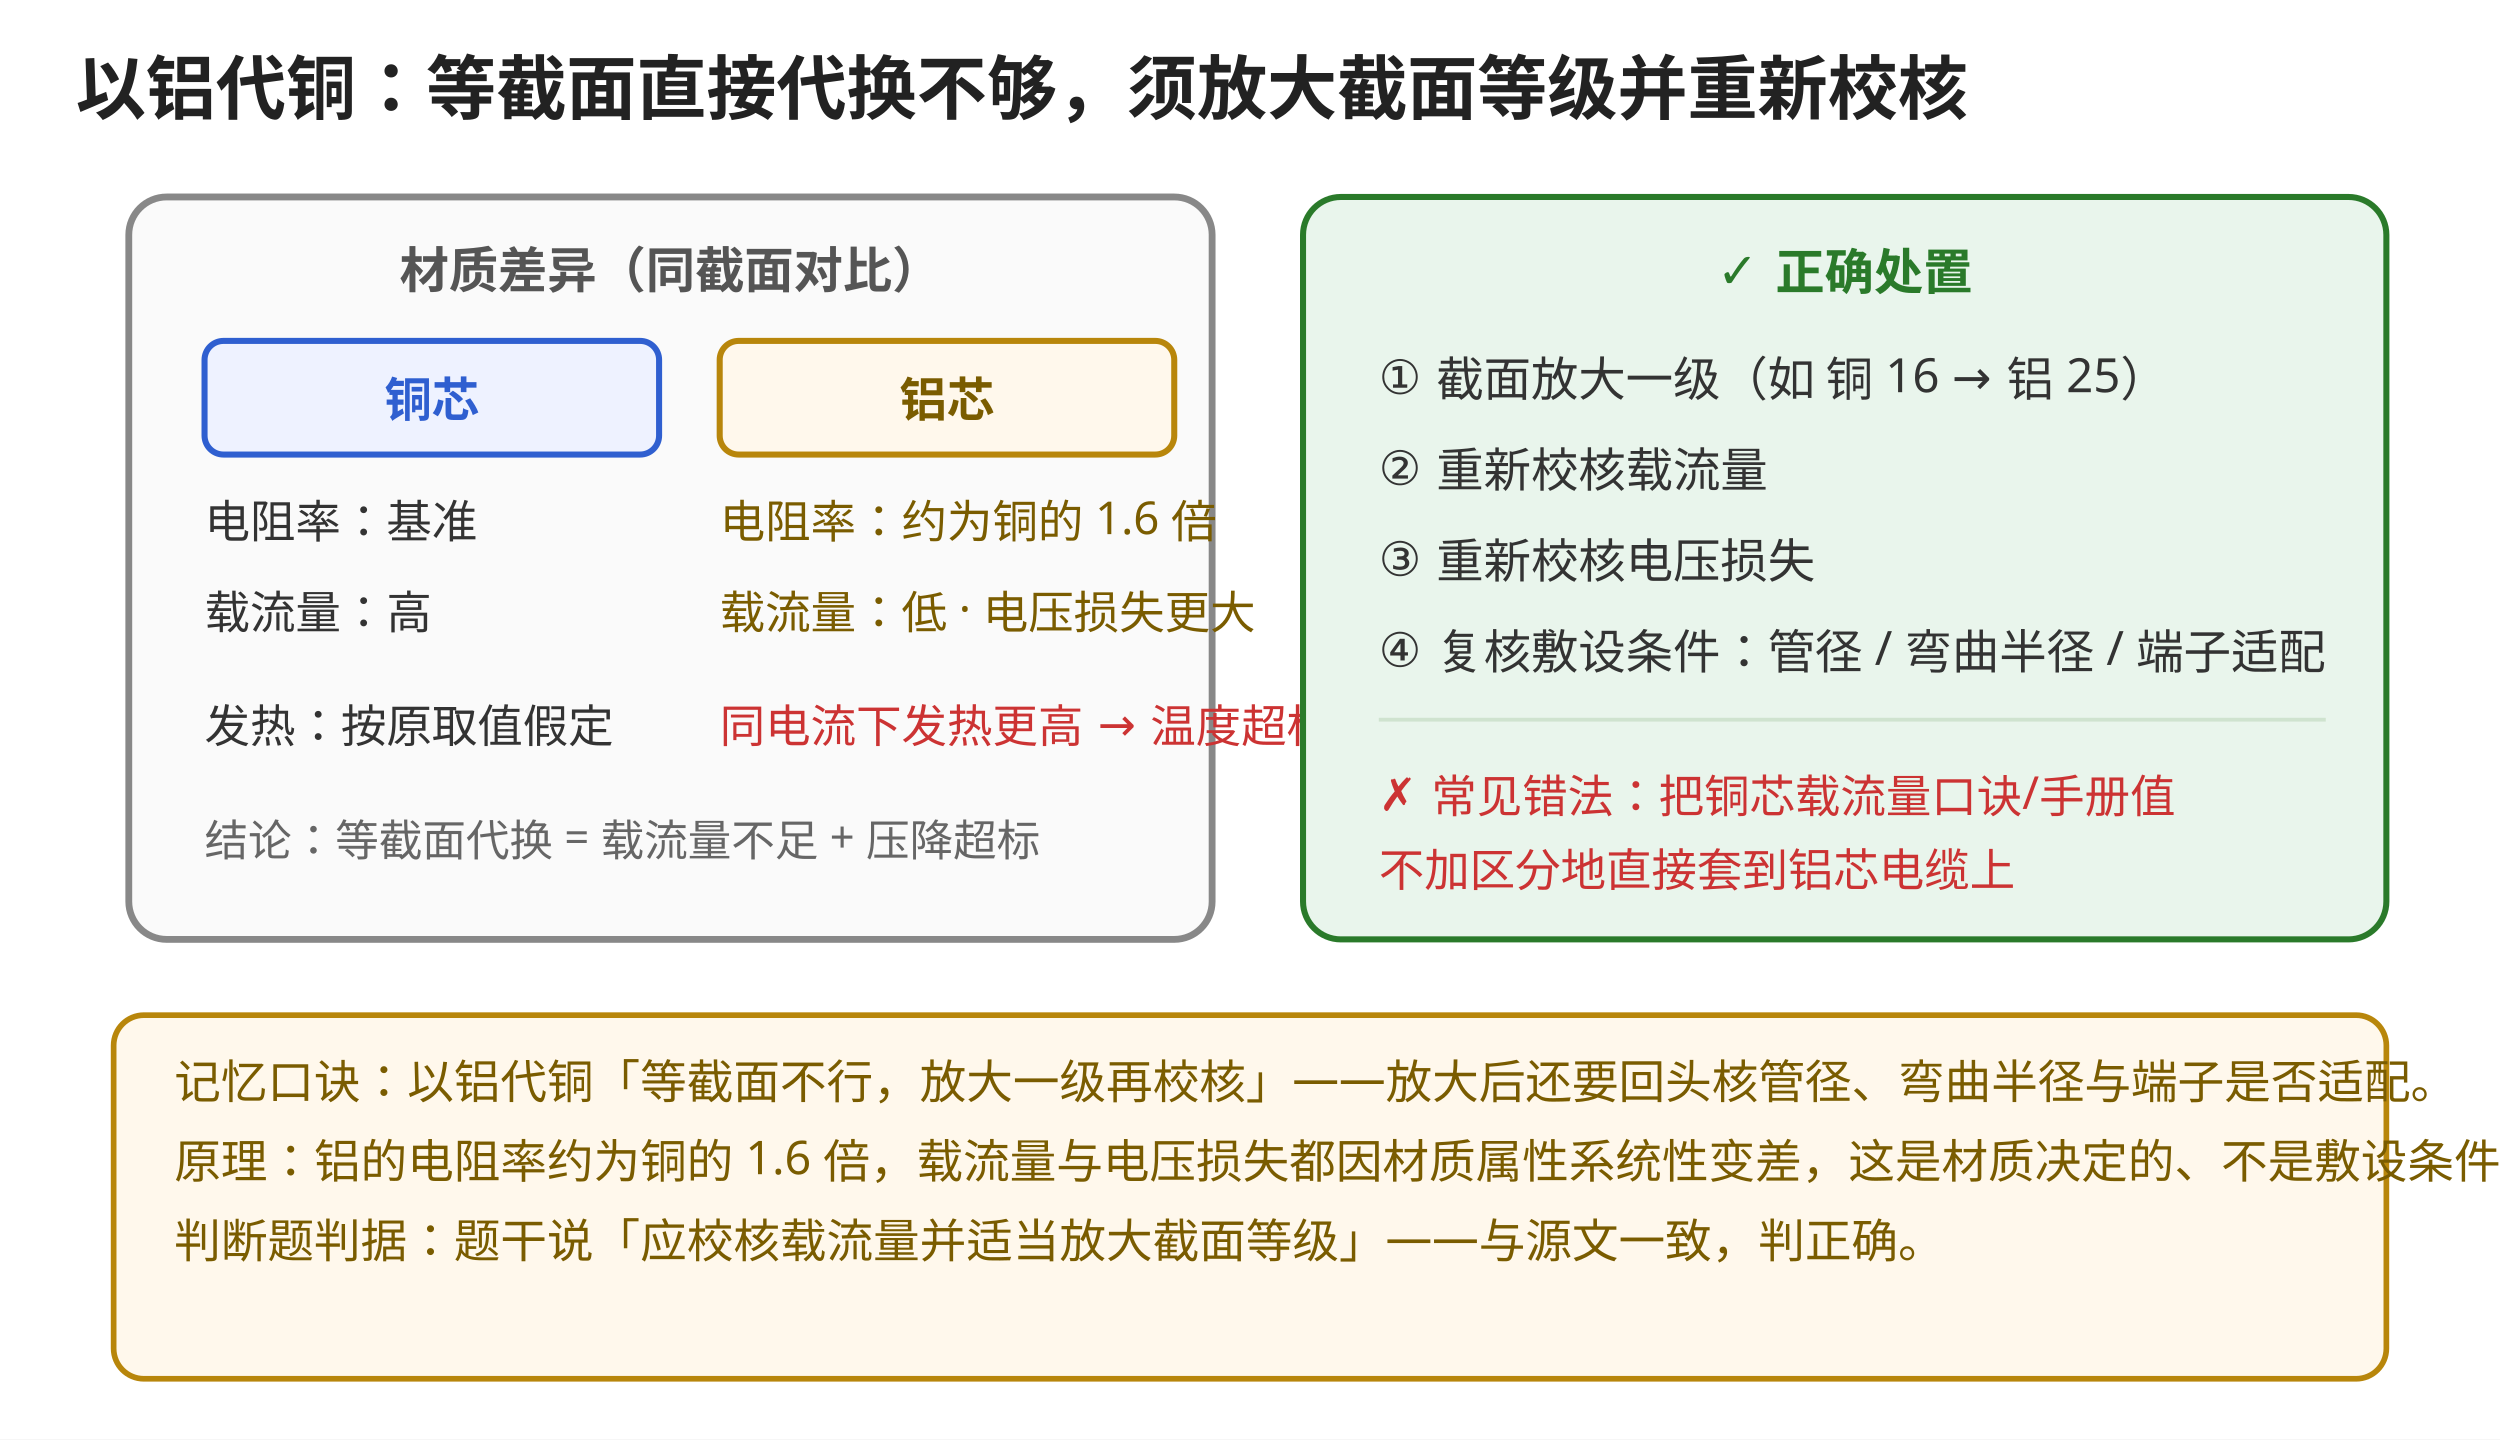
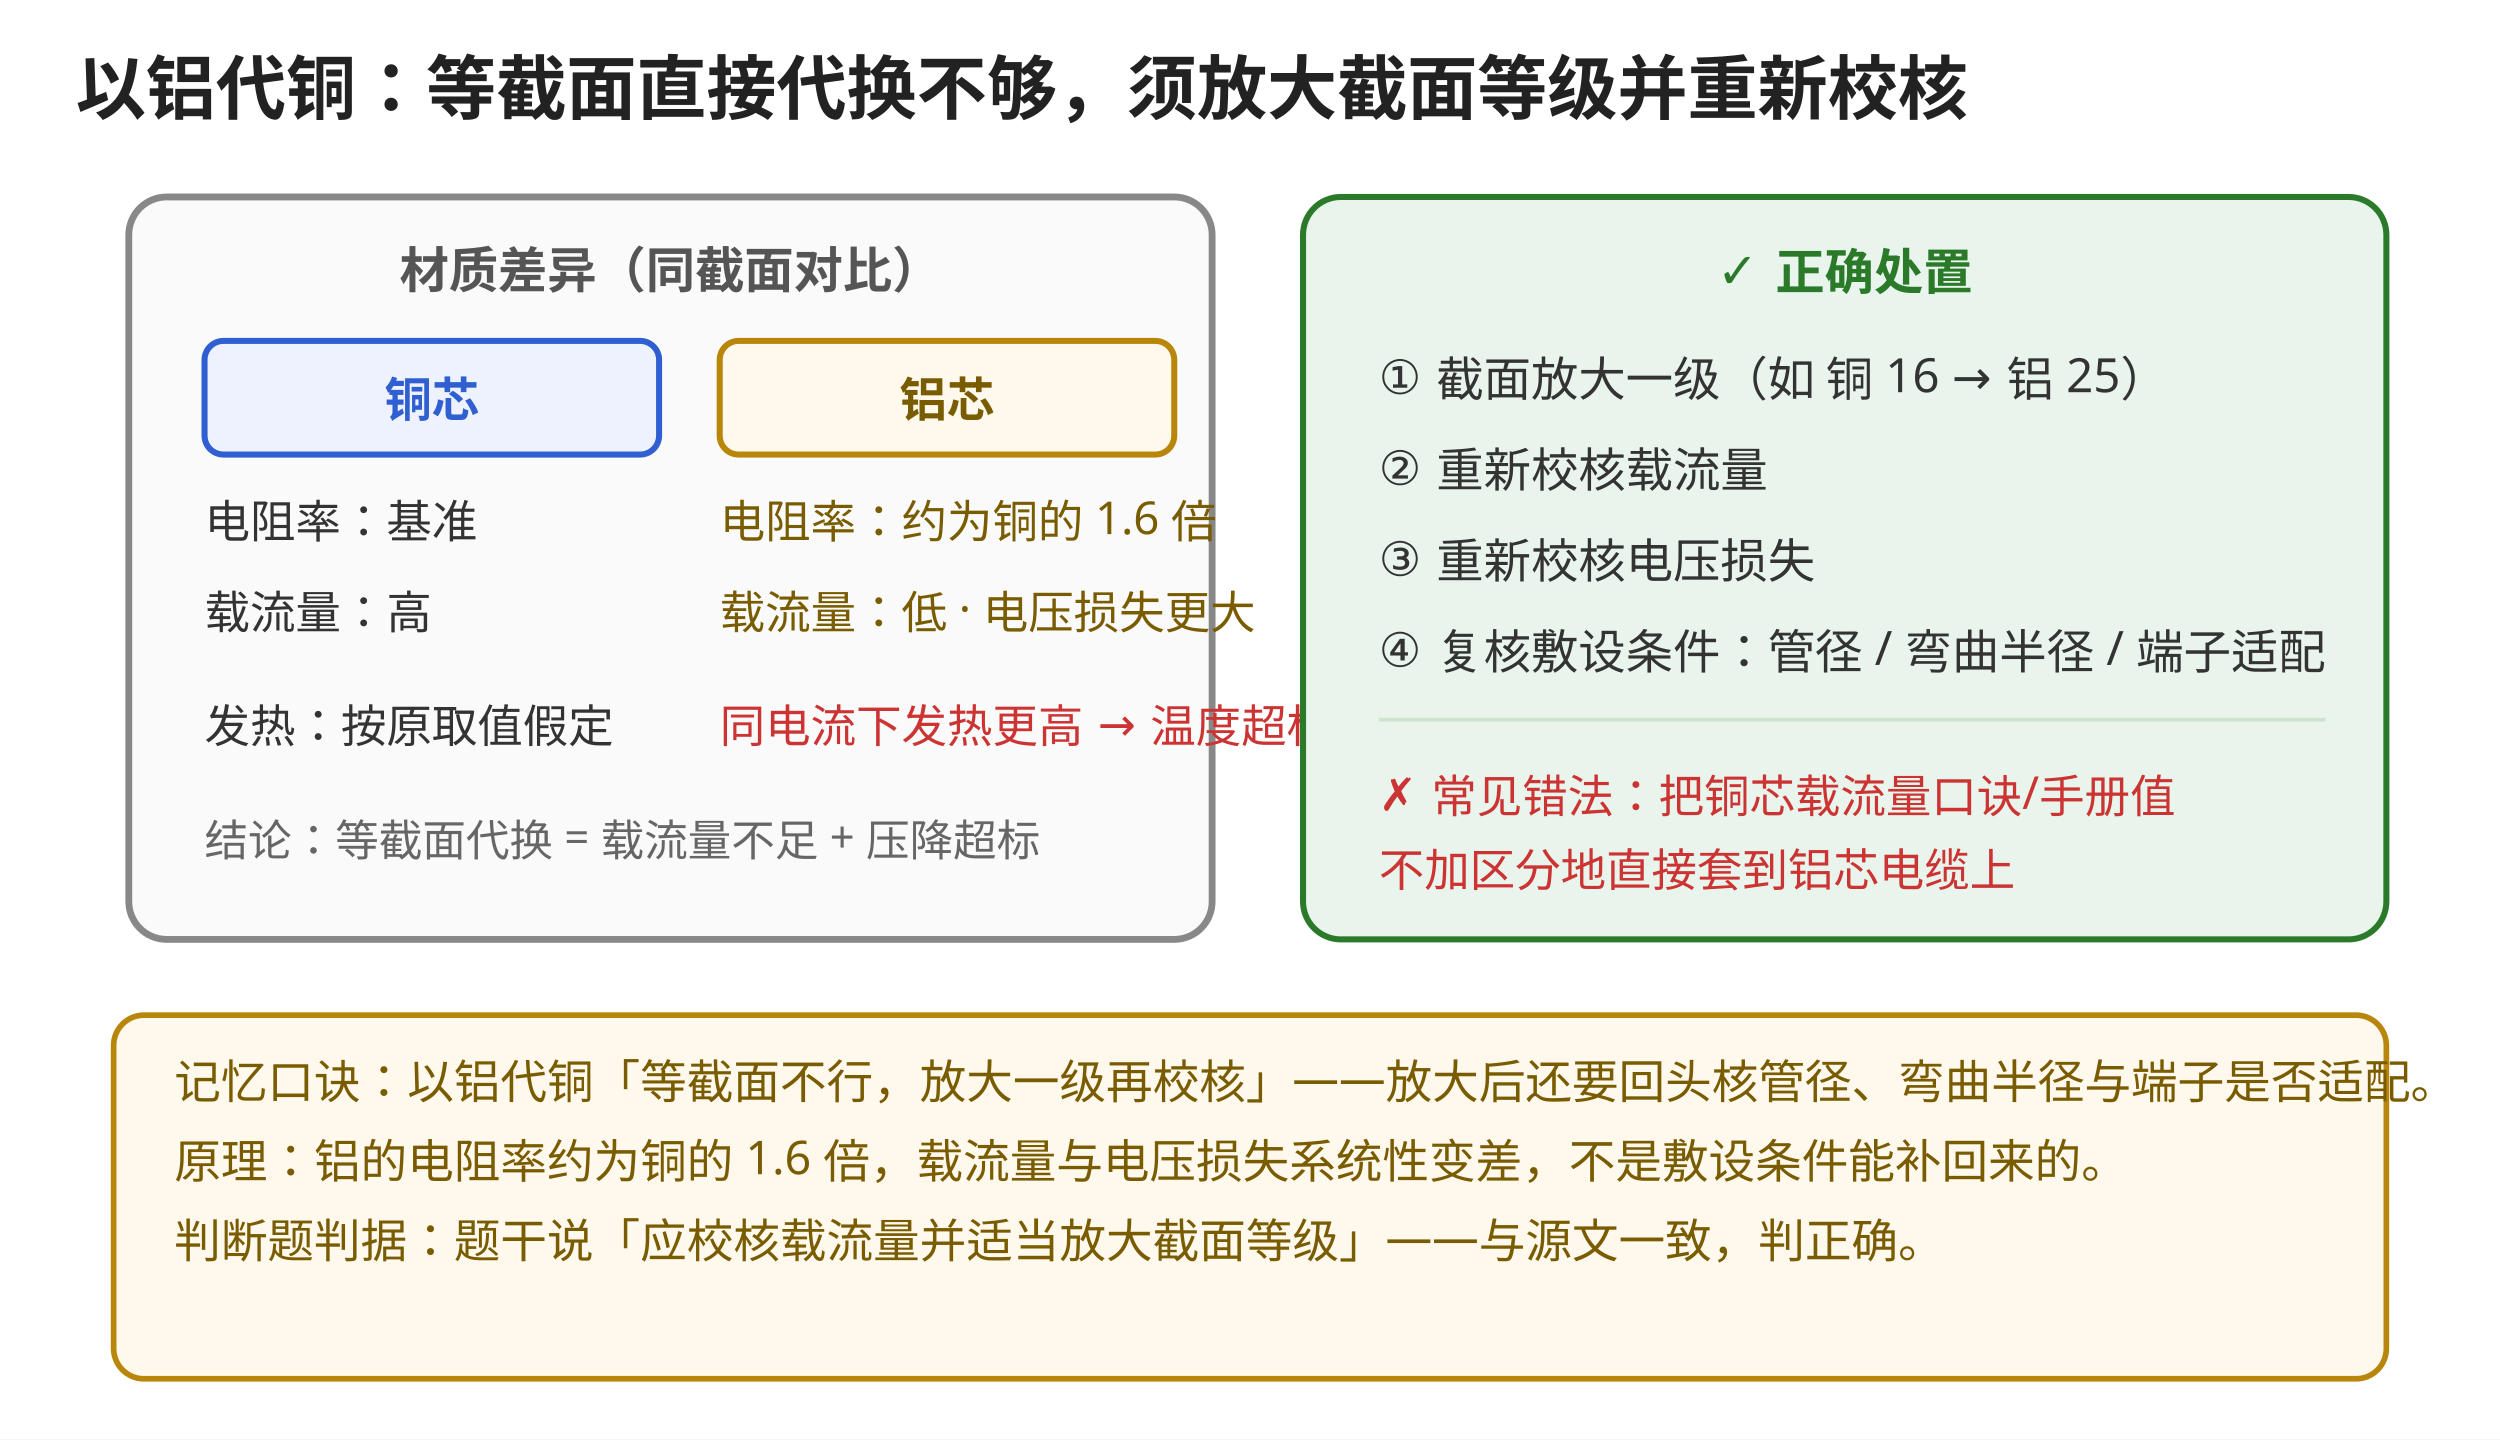
<svg xmlns="http://www.w3.org/2000/svg" viewBox="0 0 660 380" font-family="'Microsoft YaHei',sans-serif">
  <rect width="660" height="380" fill="#ffffff" />
  <text x="20" y="30" font-size="18.5" font-weight="bold" fill="#222">以铝代铜：等截面直接代换不够，须放大截面等级并重新校核</text>
  <rect x="34" y="52" width="286" height="196" rx="10" fill="#fafafa" stroke="#888" stroke-width="1.8" />
  <text x="177" y="76" font-size="13" text-anchor="middle" fill="#555" font-weight="bold">材质差异（同截面对比）</text>
  <rect x="54" y="90" width="120" height="30" rx="5" fill="#eef2ff" stroke="#2F5FD0" stroke-width="1.6" />
  <text x="114" y="110" font-size="12.5" text-anchor="middle" fill="#2F5FD0" font-weight="bold">铜芯</text>
  <rect x="190" y="90" width="120" height="30" rx="5" fill="#fff8ec" stroke="#b8860b" stroke-width="1.6" />
  <text x="250" y="110" font-size="12.5" text-anchor="middle" fill="#7a5c00" font-weight="bold">铝芯</text>
  <text x="54" y="142" font-size="12" fill="#333">电阻率：基准</text>
  <text x="190" y="142" font-size="12" fill="#7a5c00">电阻率：约为铜的 1.6 倍</text>
  <text x="54" y="166" font-size="12" fill="#333">载流量：高</text>
  <text x="190" y="166" font-size="12" fill="#7a5c00">载流量：低 · 电压损失更大</text>
  <text x="54" y="196" font-size="12" fill="#333">发热：按原取值假定</text>
  <text x="190" y="196" font-size="12" fill="#c33">同电流下发热更高 → 温度超标</text>
  <text x="54" y="226" font-size="11.5" fill="#666">结论：等截面代换 = 载流量不足 + 压降超标</text>
  <rect x="344" y="52" width="286" height="196" rx="10" fill="#e9f5ec" stroke="#2a7a2a" stroke-width="1.6" />
  <text x="487" y="76" font-size="13" text-anchor="middle" fill="#2a7a2a" font-weight="bold">✓ 正确处置</text>
  <text x="364" y="104" font-size="12.5" fill="#333">① 截面放大一级（如 铜 16 → 铝 25）</text>
  <text x="364" y="128" font-size="12.5" fill="#333">② 重新校核载流量</text>
  <text x="364" y="152" font-size="12.5" fill="#333">③ 重新校核电压损失</text>
  <text x="364" y="176" font-size="12.5" fill="#333">④ 复核敷设条件：管径 / 弯曲半径 / 端子适配</text>
  <line x1="364" y1="190" x2="614" y2="190" stroke="#cfe3cf" stroke-width="1" />
  <text x="364" y="214" font-size="12" fill="#c33">✗ 常见错法：把铜芯载流量口诀/手册值</text>
  <text x="364" y="234" font-size="12" fill="#c33">不加区分地直接套到铝芯电缆上</text>
  <rect x="30" y="268" width="600" height="96" rx="8" fill="#fff8ec" stroke="#b8860b" stroke-width="1.5" />
  <text x="46" y="290" font-size="12.3" fill="#7a5c00">记忆口诀：以铝代铜「等截面不行，放大一级再校核」——放大后还要回头核管径、弯曲半径与端子是否适配。</text>
-   <text x="46" y="311" font-size="12.3" fill="#7a5c00">原理：铝的电阻率约为铜的 1.6 倍，载流量与电压损失都因材质属性系统性变差，这是材质决定的、不是敷设条件能补回来的。</text>
+   <text x="46" y="311" font-size="12.3" fill="#7a5c00">原理：铝的电阻率约为铜的 1.6 倍，载流量与电压损失系统性变差，不是敷设条件能补回来的。</text>
  <text x="46" y="332" font-size="12.3" fill="#7a5c00">判断题判据：题干说「应校核载流量并适当放大截面等级」——与源文一致，判正确。</text>
</svg>
